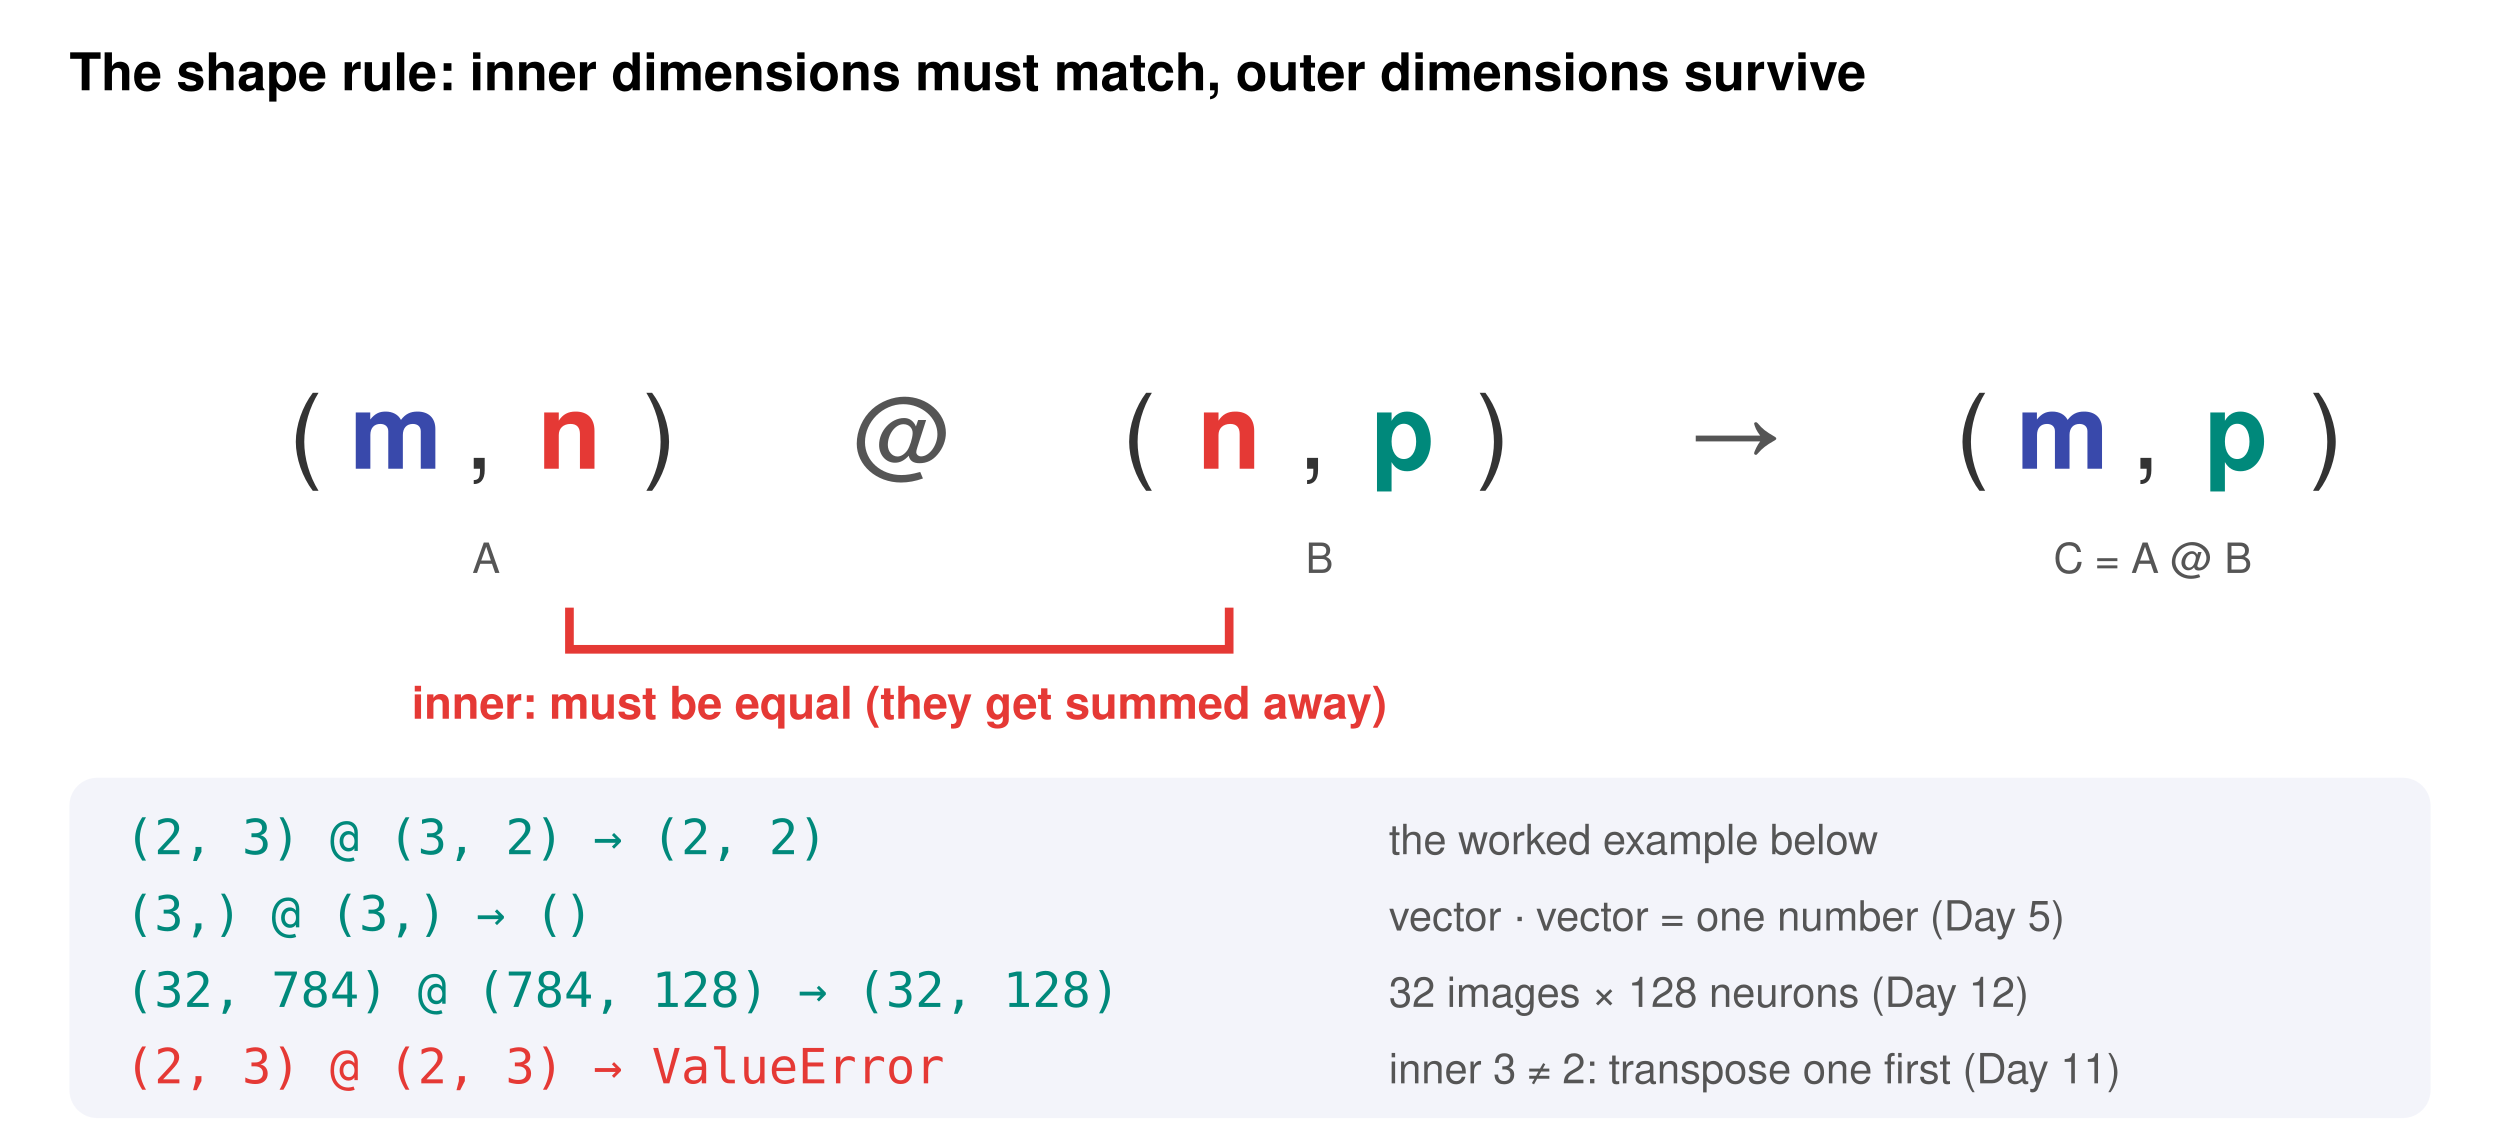
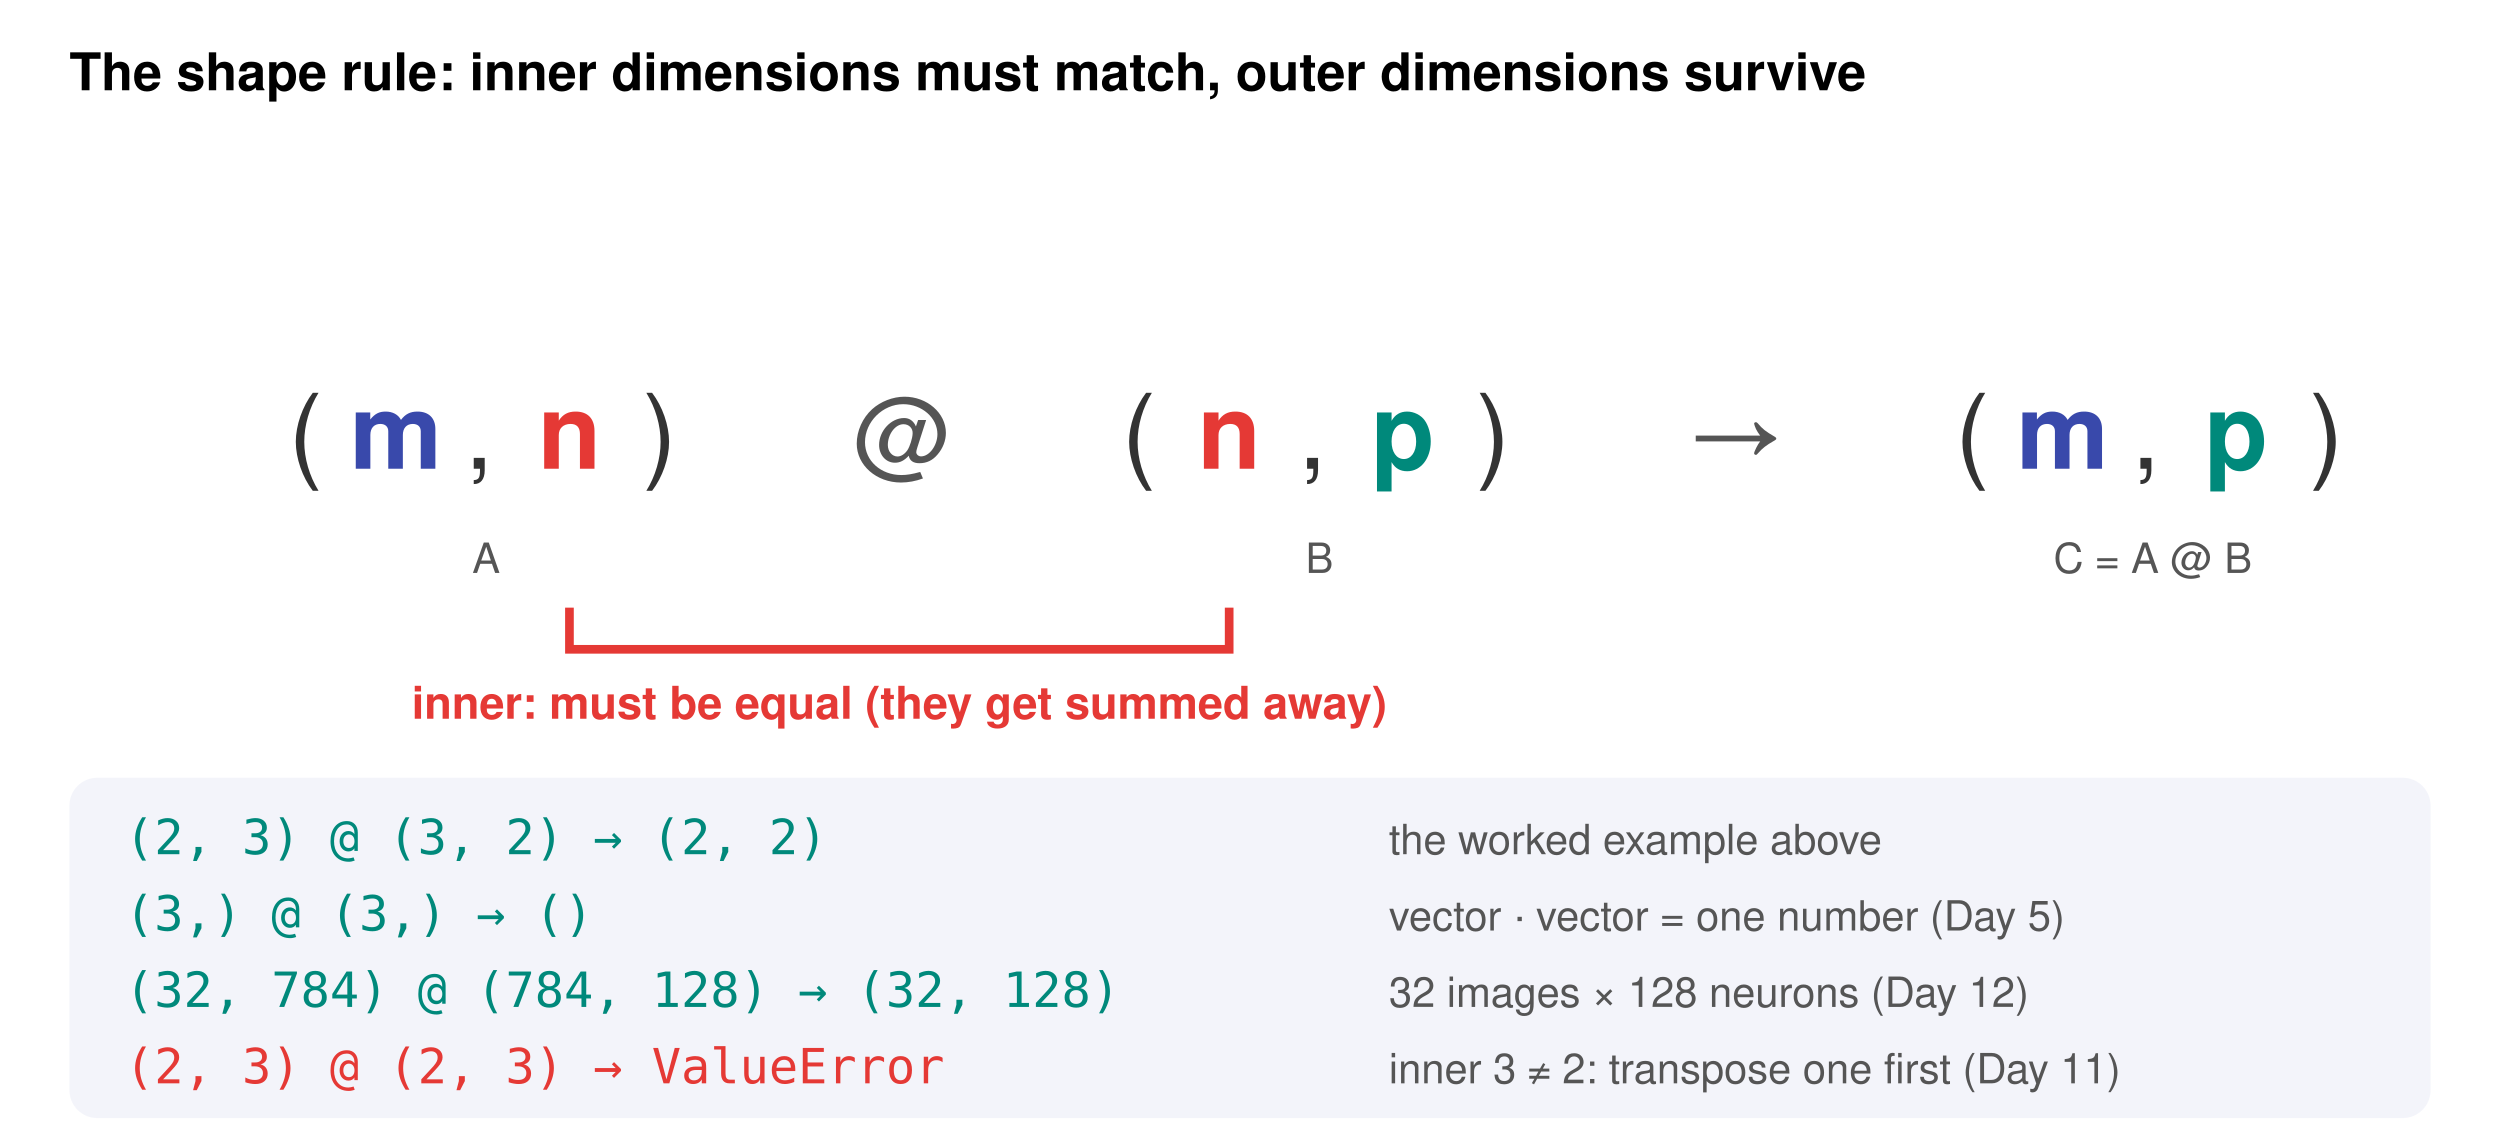
<svg xmlns="http://www.w3.org/2000/svg" viewBox="0 0 720 330" font-family="Helvetica, Arial, sans-serif" font-size="14" class="animated">
  <text x="20" y="26" font-weight="bold" font-size="15">The shape rule: inner dimensions must match, outer dimensions survive</text>
  <text x="88" y="135" text-anchor="middle" font-size="30" fill="#333" font-weight="normal">(</text>
  <text x="114" y="135" text-anchor="middle" font-size="30" fill="#3949ab" font-weight="bold">m</text>
  <text x="138" y="135" text-anchor="middle" font-size="30" fill="#333" font-weight="normal">,</text>
  <text x="164" y="135" text-anchor="middle" font-size="30" fill="#e53935" font-weight="bold">n</text>
  <text x="190" y="135" text-anchor="middle" font-size="30" fill="#333" font-weight="normal">)</text>
  <text x="328" y="135" text-anchor="middle" font-size="30" fill="#333" font-weight="normal">(</text>
  <text x="354" y="135" text-anchor="middle" font-size="30" fill="#e53935" font-weight="bold">n</text>
  <text x="378" y="135" text-anchor="middle" font-size="30" fill="#333" font-weight="normal">,</text>
  <text x="404" y="135" text-anchor="middle" font-size="30" fill="#00897b" font-weight="bold">p</text>
  <text x="430" y="135" text-anchor="middle" font-size="30" fill="#333" font-weight="normal">)</text>
  <text x="568" y="135" text-anchor="middle" font-size="30" fill="#333" font-weight="normal">(</text>
  <text x="594" y="135" text-anchor="middle" font-size="30" fill="#3949ab" font-weight="bold">m</text>
  <text x="618" y="135" text-anchor="middle" font-size="30" fill="#333" font-weight="normal">,</text>
  <text x="644" y="135" text-anchor="middle" font-size="30" fill="#00897b" font-weight="bold">p</text>
  <text x="670" y="135" text-anchor="middle" font-size="30" fill="#333" font-weight="normal">)</text>
  <text x="260" y="135" text-anchor="middle" font-size="28" fill="#555">@</text>
  <text x="500" y="135" text-anchor="middle" font-size="28" fill="#555">→</text>
  <text x="140" y="165" text-anchor="middle" font-size="12" fill="#555">A</text>
  <text x="380" y="165" text-anchor="middle" font-size="12" fill="#555">B</text>
  <text x="620" y="165" text-anchor="middle" font-size="12" fill="#555">C = A @ B</text>
  <path d="M164,175 L164,187 L354,187 L354,175" fill="none" stroke="#e53935" stroke-width="2.5" />
  <text x="259" y="207" text-anchor="middle" font-size="13" fill="#e53935" font-weight="bold">inner: must be equal (they get summed away)</text>
  <path d="M114,105 C114,55 594,55 594,105" fill="none" stroke="#3949ab" stroke-width="2.5" stroke-dasharray="560" stroke-dashoffset="560">
    <animate attributeName="stroke-dashoffset" values="560;560;0;0;560" keyTimes="0;0.15;0.45;0.95;1" dur="6s" repeatCount="indefinite" />
  </path>
  <path d="M404,105 C404,73 644,73 644,105" fill="none" stroke="#00897b" stroke-width="2.5" stroke-dasharray="300" stroke-dashoffset="300">
    <animate attributeName="stroke-dashoffset" values="300;300;0;0;300" keyTimes="0;0.15;0.45;0.95;1" dur="6s" repeatCount="indefinite" />
  </path>
  <g opacity="0">
    <animate attributeName="opacity" values="0;0;1;1;0" keyTimes="0;0.4;0.5;0.95;1" dur="6s" repeatCount="indefinite" />
    <text x="354" y="50" text-anchor="middle" font-size="13" font-weight="bold" fill="#555">outer: become the result shape</text>
  </g>
  <rect x="20" y="224" width="680" height="98" rx="8" fill="#e8eaf6" fill-opacity="0.5" />
  <text x="36" y="246" font-family="Menlo, Consolas, monospace" font-size="14" fill="#00897b">(2, 3) @ (3, 2) → (2, 2)</text>
-   <text x="400" y="246" font-size="12" fill="#555">the worked example below</text>
+   <text x="400" y="246" font-size="12" fill="#555">the worked example above</text>
  <text x="36" y="268" font-family="Menlo, Consolas, monospace" font-size="14" fill="#00897b">(3,) @ (3,) → ()</text>
  <text x="400" y="268" font-size="12" fill="#555">vector · vector = one number (Day 5)</text>
  <text x="36" y="290" font-family="Menlo, Consolas, monospace" font-size="14" fill="#00897b">(32, 784) @ (784, 128) → (32, 128)</text>
  <text x="400" y="290" font-size="12" fill="#555">32 images × 128 neurons (Day 12)</text>
  <text x="36" y="312" font-family="Menlo, Consolas, monospace" font-size="14" fill="#e53935">(2, 3) @ (2, 3) → ValueError</text>
  <text x="400" y="312" font-size="12" fill="#555">inner 3 ≠ 2: transpose one first (Day 11)</text>
</svg>
